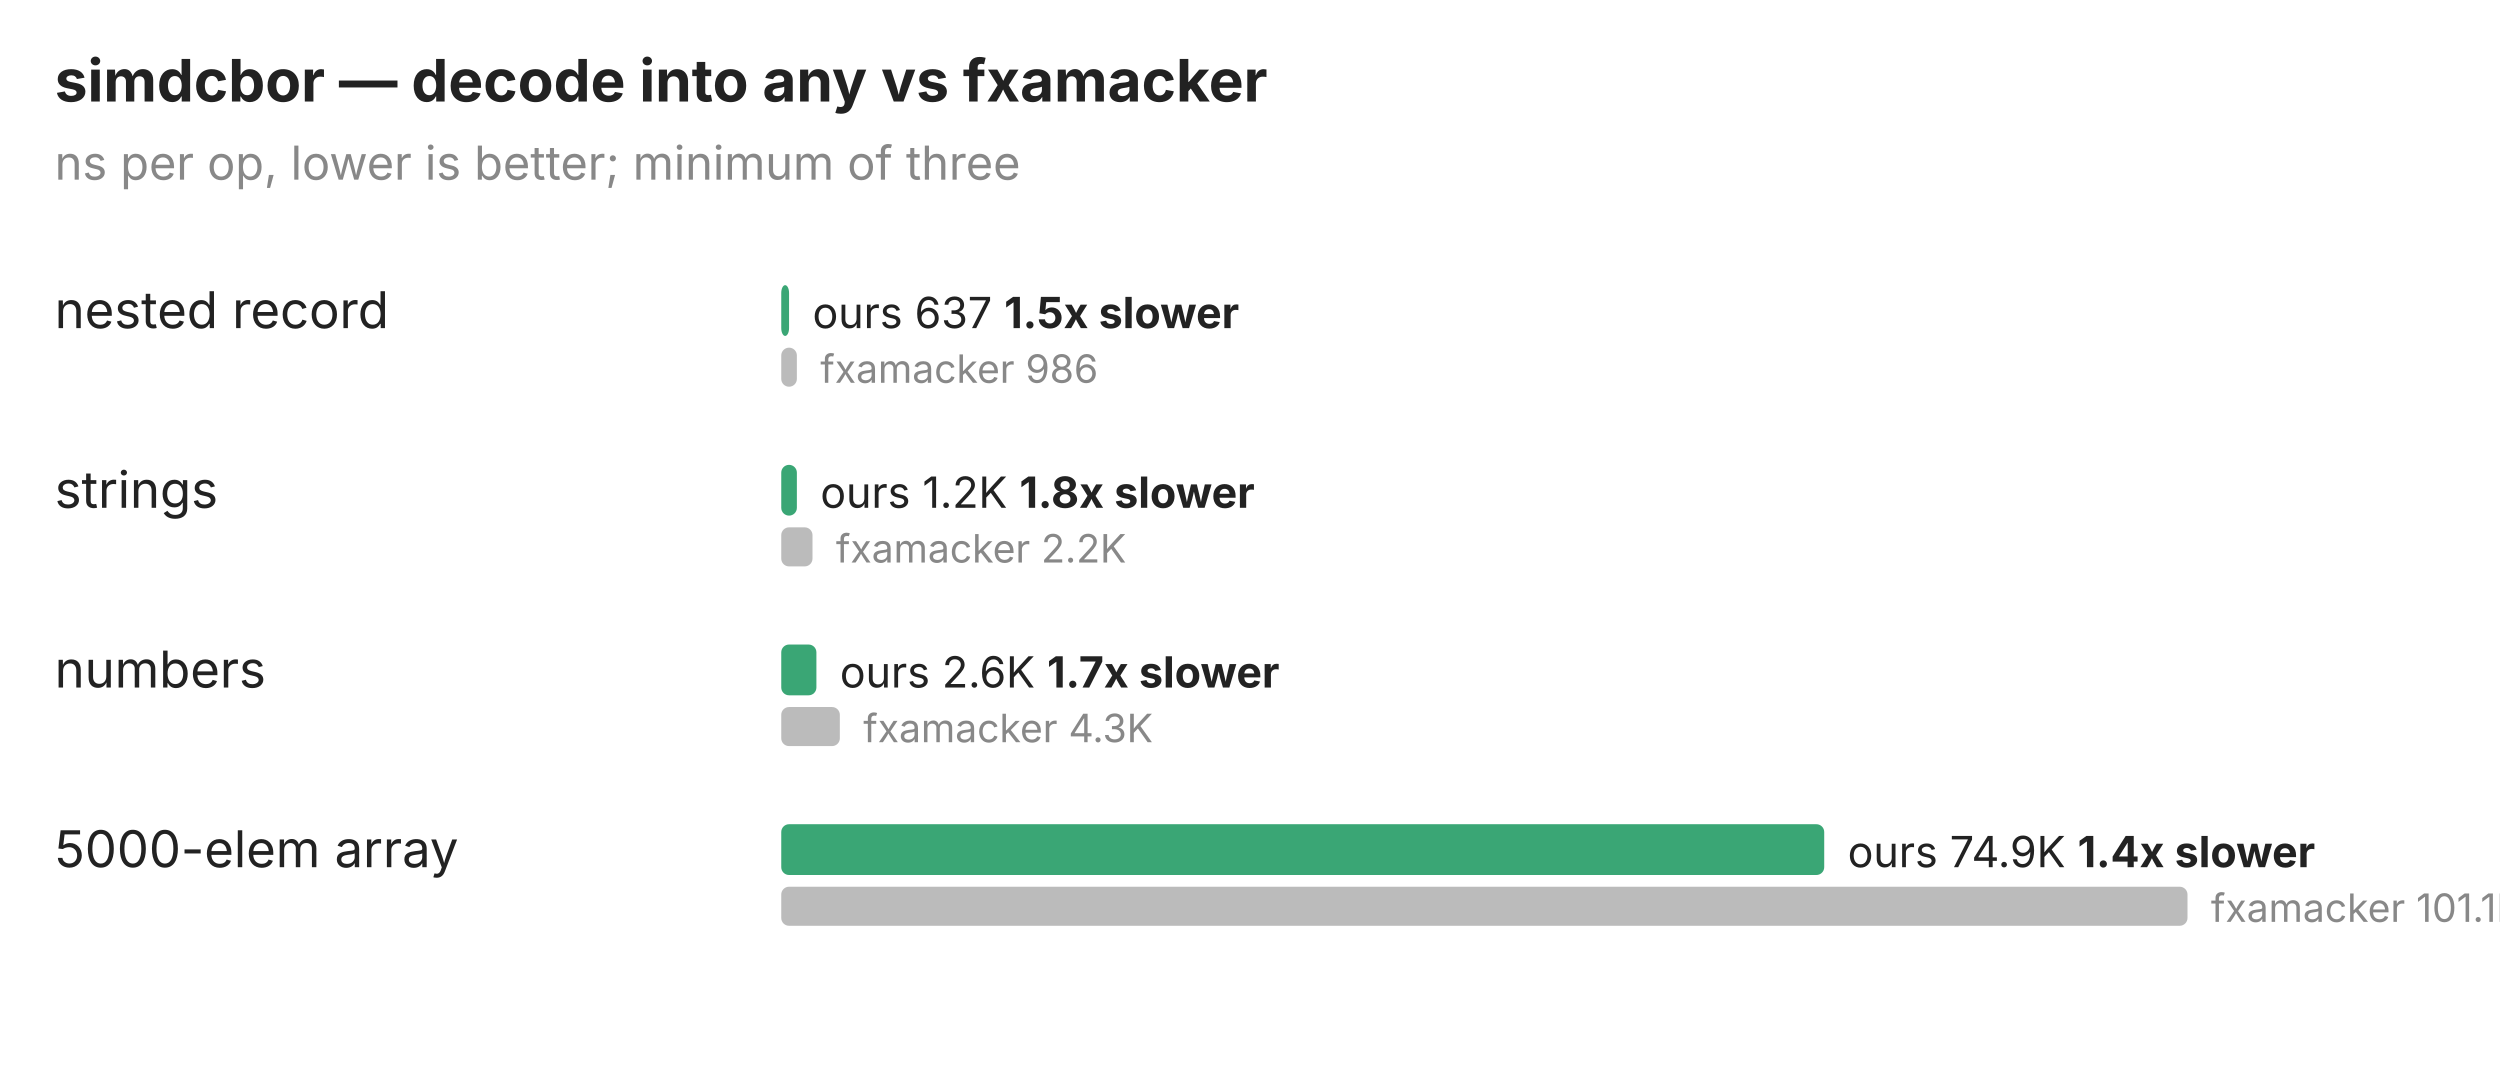
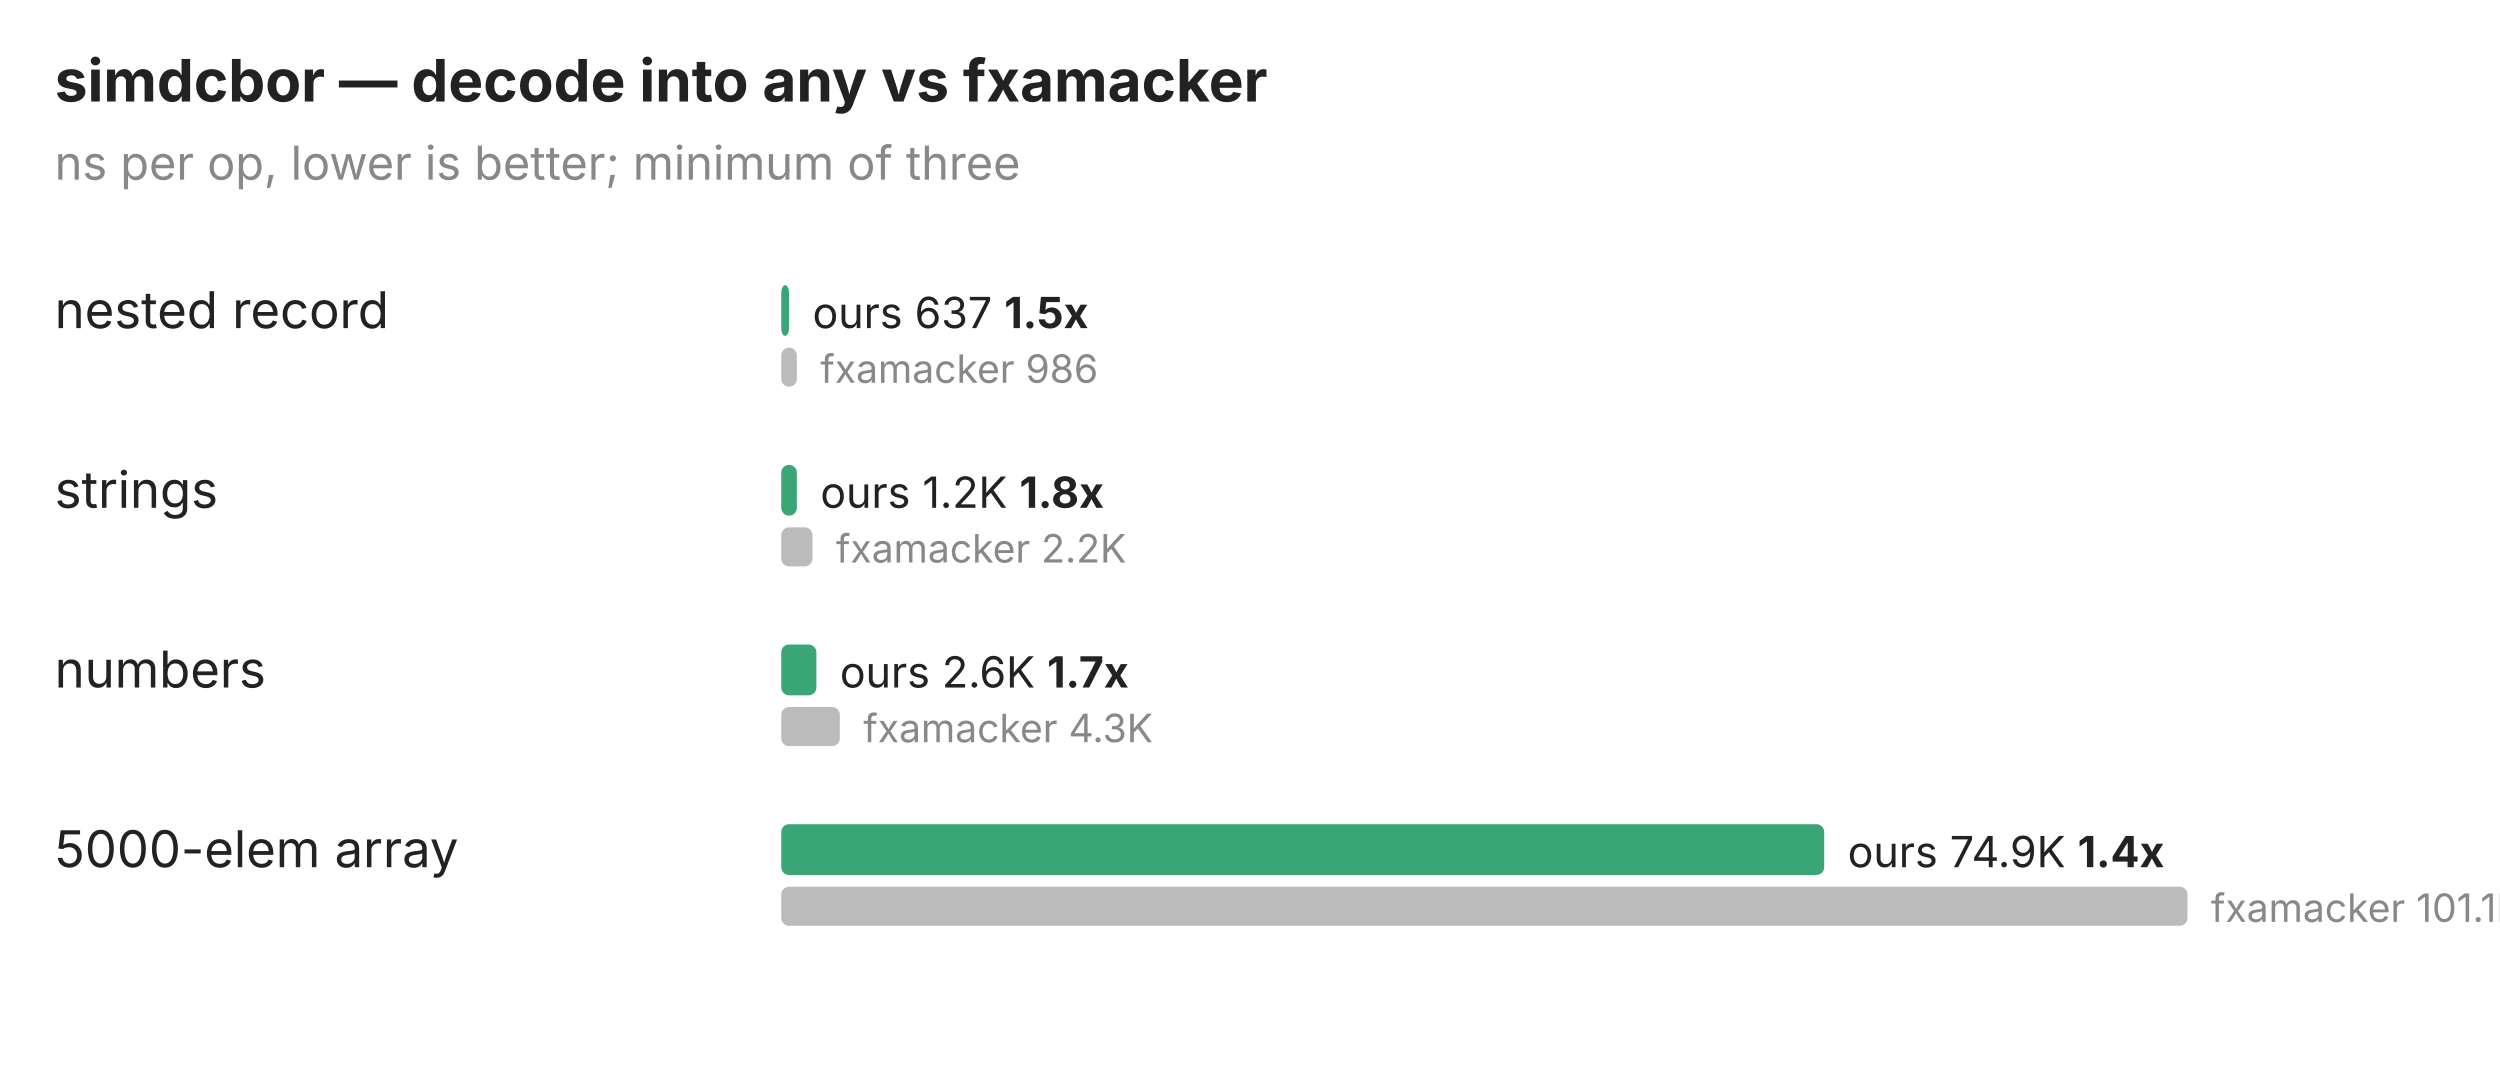
<svg xmlns="http://www.w3.org/2000/svg" width="640" height="274" font-family="system-ui,-apple-system,sans-serif" font-size="13">
  <style>text{fill:#222}.mut{fill:#888}@media(prefers-color-scheme:dark){text{fill:#e0e0e0}.mut{fill:#999}}</style>
  <text x="14" y="26" font-size="15" font-weight="700">simdcbor — decode into any vs fxamacker</text>
  <text x="14" y="46" class="mut" font-size="12">ns per op, lower is better; minimum of three</text>
  <text x="14" y="84">nested record</text>
  <rect x="200" y="73" width="2" height="13" rx="2" fill="#3aa675" />
-   <text x="208" y="84" font-size="11">ours 637  <tspan font-weight="700">1.5x slower</tspan>
+   <text x="208" y="84" font-size="11">ours 637  <tspan font-weight="700">1.5x</tspan>
  </text>
  <rect x="200" y="89" width="4" height="10" rx="2" fill="#bbb" />
  <text x="210" y="98" class="mut" font-size="10">fxamacker 986</text>
  <text x="14" y="130">strings</text>
  <rect x="200" y="119" width="4" height="13" rx="2" fill="#3aa675" />
-   <text x="210" y="130" font-size="11">ours 1.2K  <tspan font-weight="700">1.8x slower</tspan>
+   <text x="210" y="130" font-size="11">ours 1.2K  <tspan font-weight="700">1.8x</tspan>
  </text>
  <rect x="200" y="135" width="8" height="10" rx="2" fill="#bbb" />
  <text x="214" y="144" class="mut" font-size="10">fxamacker 2.2K</text>
  <text x="14" y="176">numbers</text>
  <rect x="200" y="165" width="9" height="13" rx="2" fill="#3aa675" />
-   <text x="215" y="176" font-size="11">ours 2.6K  <tspan font-weight="700">1.7x slower</tspan>
+   <text x="215" y="176" font-size="11">ours 2.6K  <tspan font-weight="700">1.7x</tspan>
  </text>
  <rect x="200" y="181" width="15" height="10" rx="2" fill="#bbb" />
  <text x="221" y="190" class="mut" font-size="10">fxamacker 4.3K</text>
  <text x="14" y="222">5000-elem array</text>
  <rect x="200" y="211" width="267" height="13" rx="2" fill="#3aa675" />
-   <text x="473" y="222" font-size="11">ours 74.9K  <tspan font-weight="700">1.4x slower</tspan>
+   <text x="473" y="222" font-size="11">ours 74.9K  <tspan font-weight="700">1.4x</tspan>
  </text>
  <rect x="200" y="227" width="360" height="10" rx="2" fill="#bbb" />
  <text x="566" y="236" class="mut" font-size="10">fxamacker 101.1K</text>
</svg>
